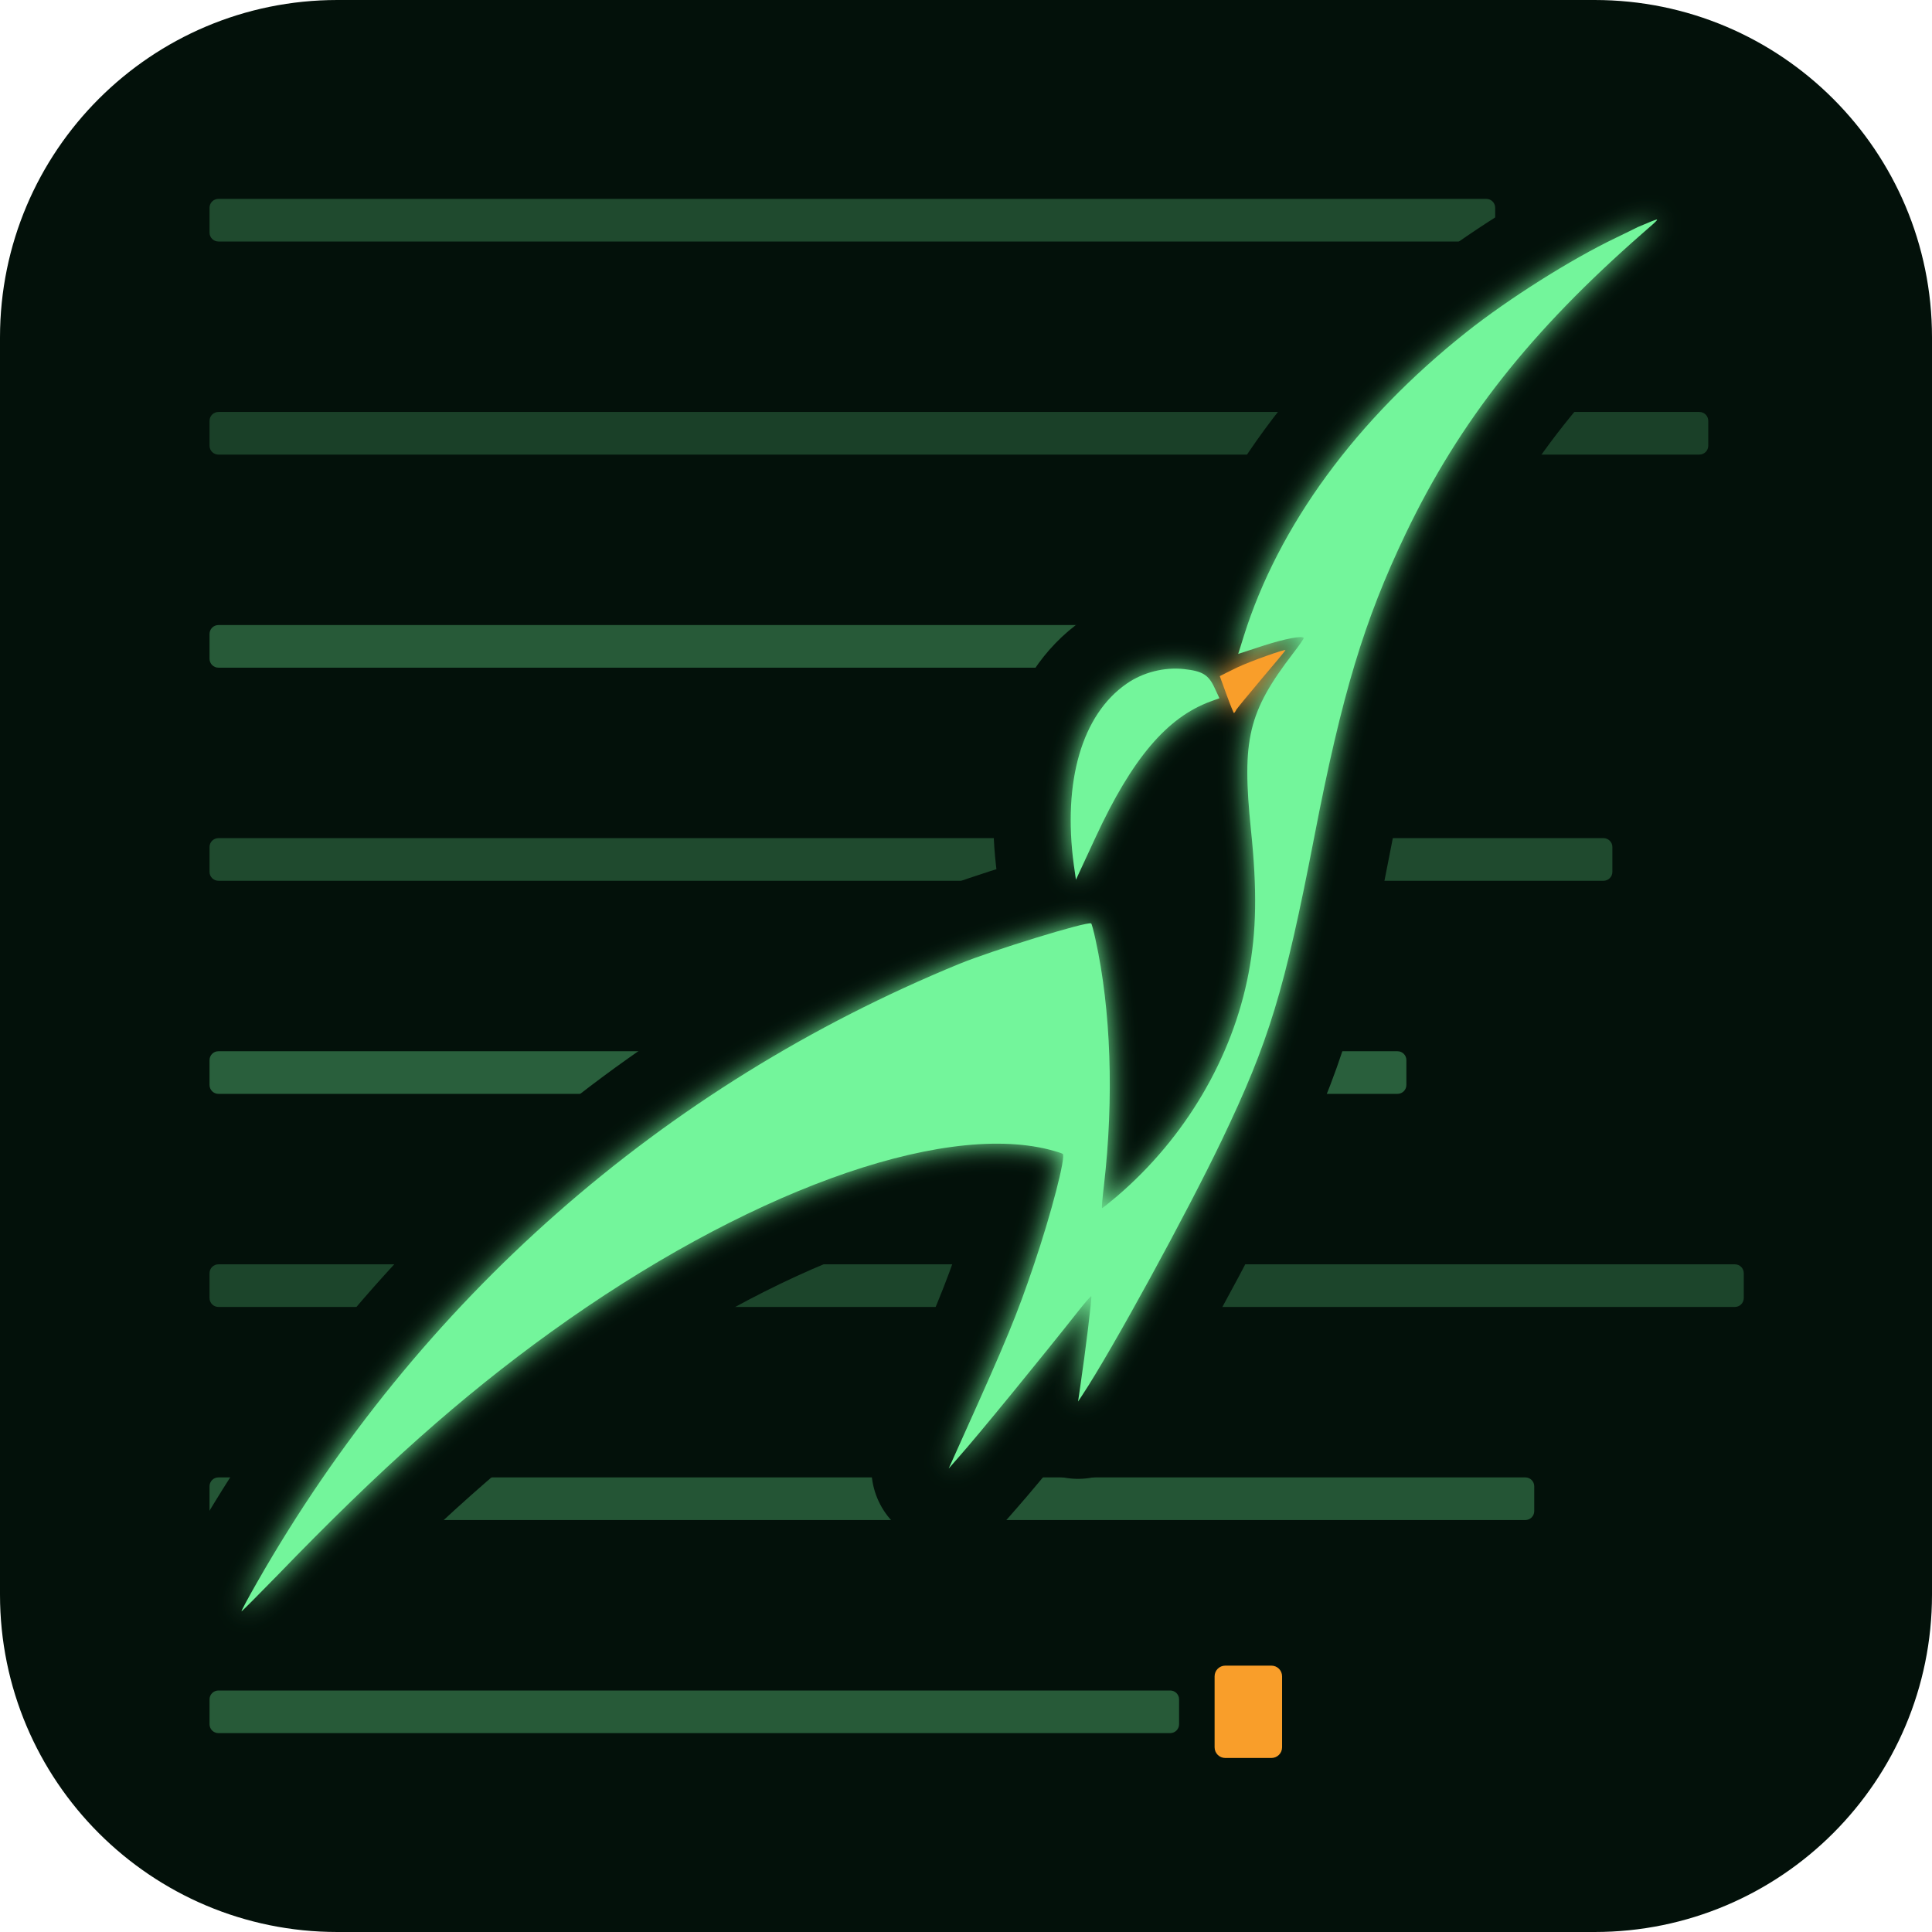
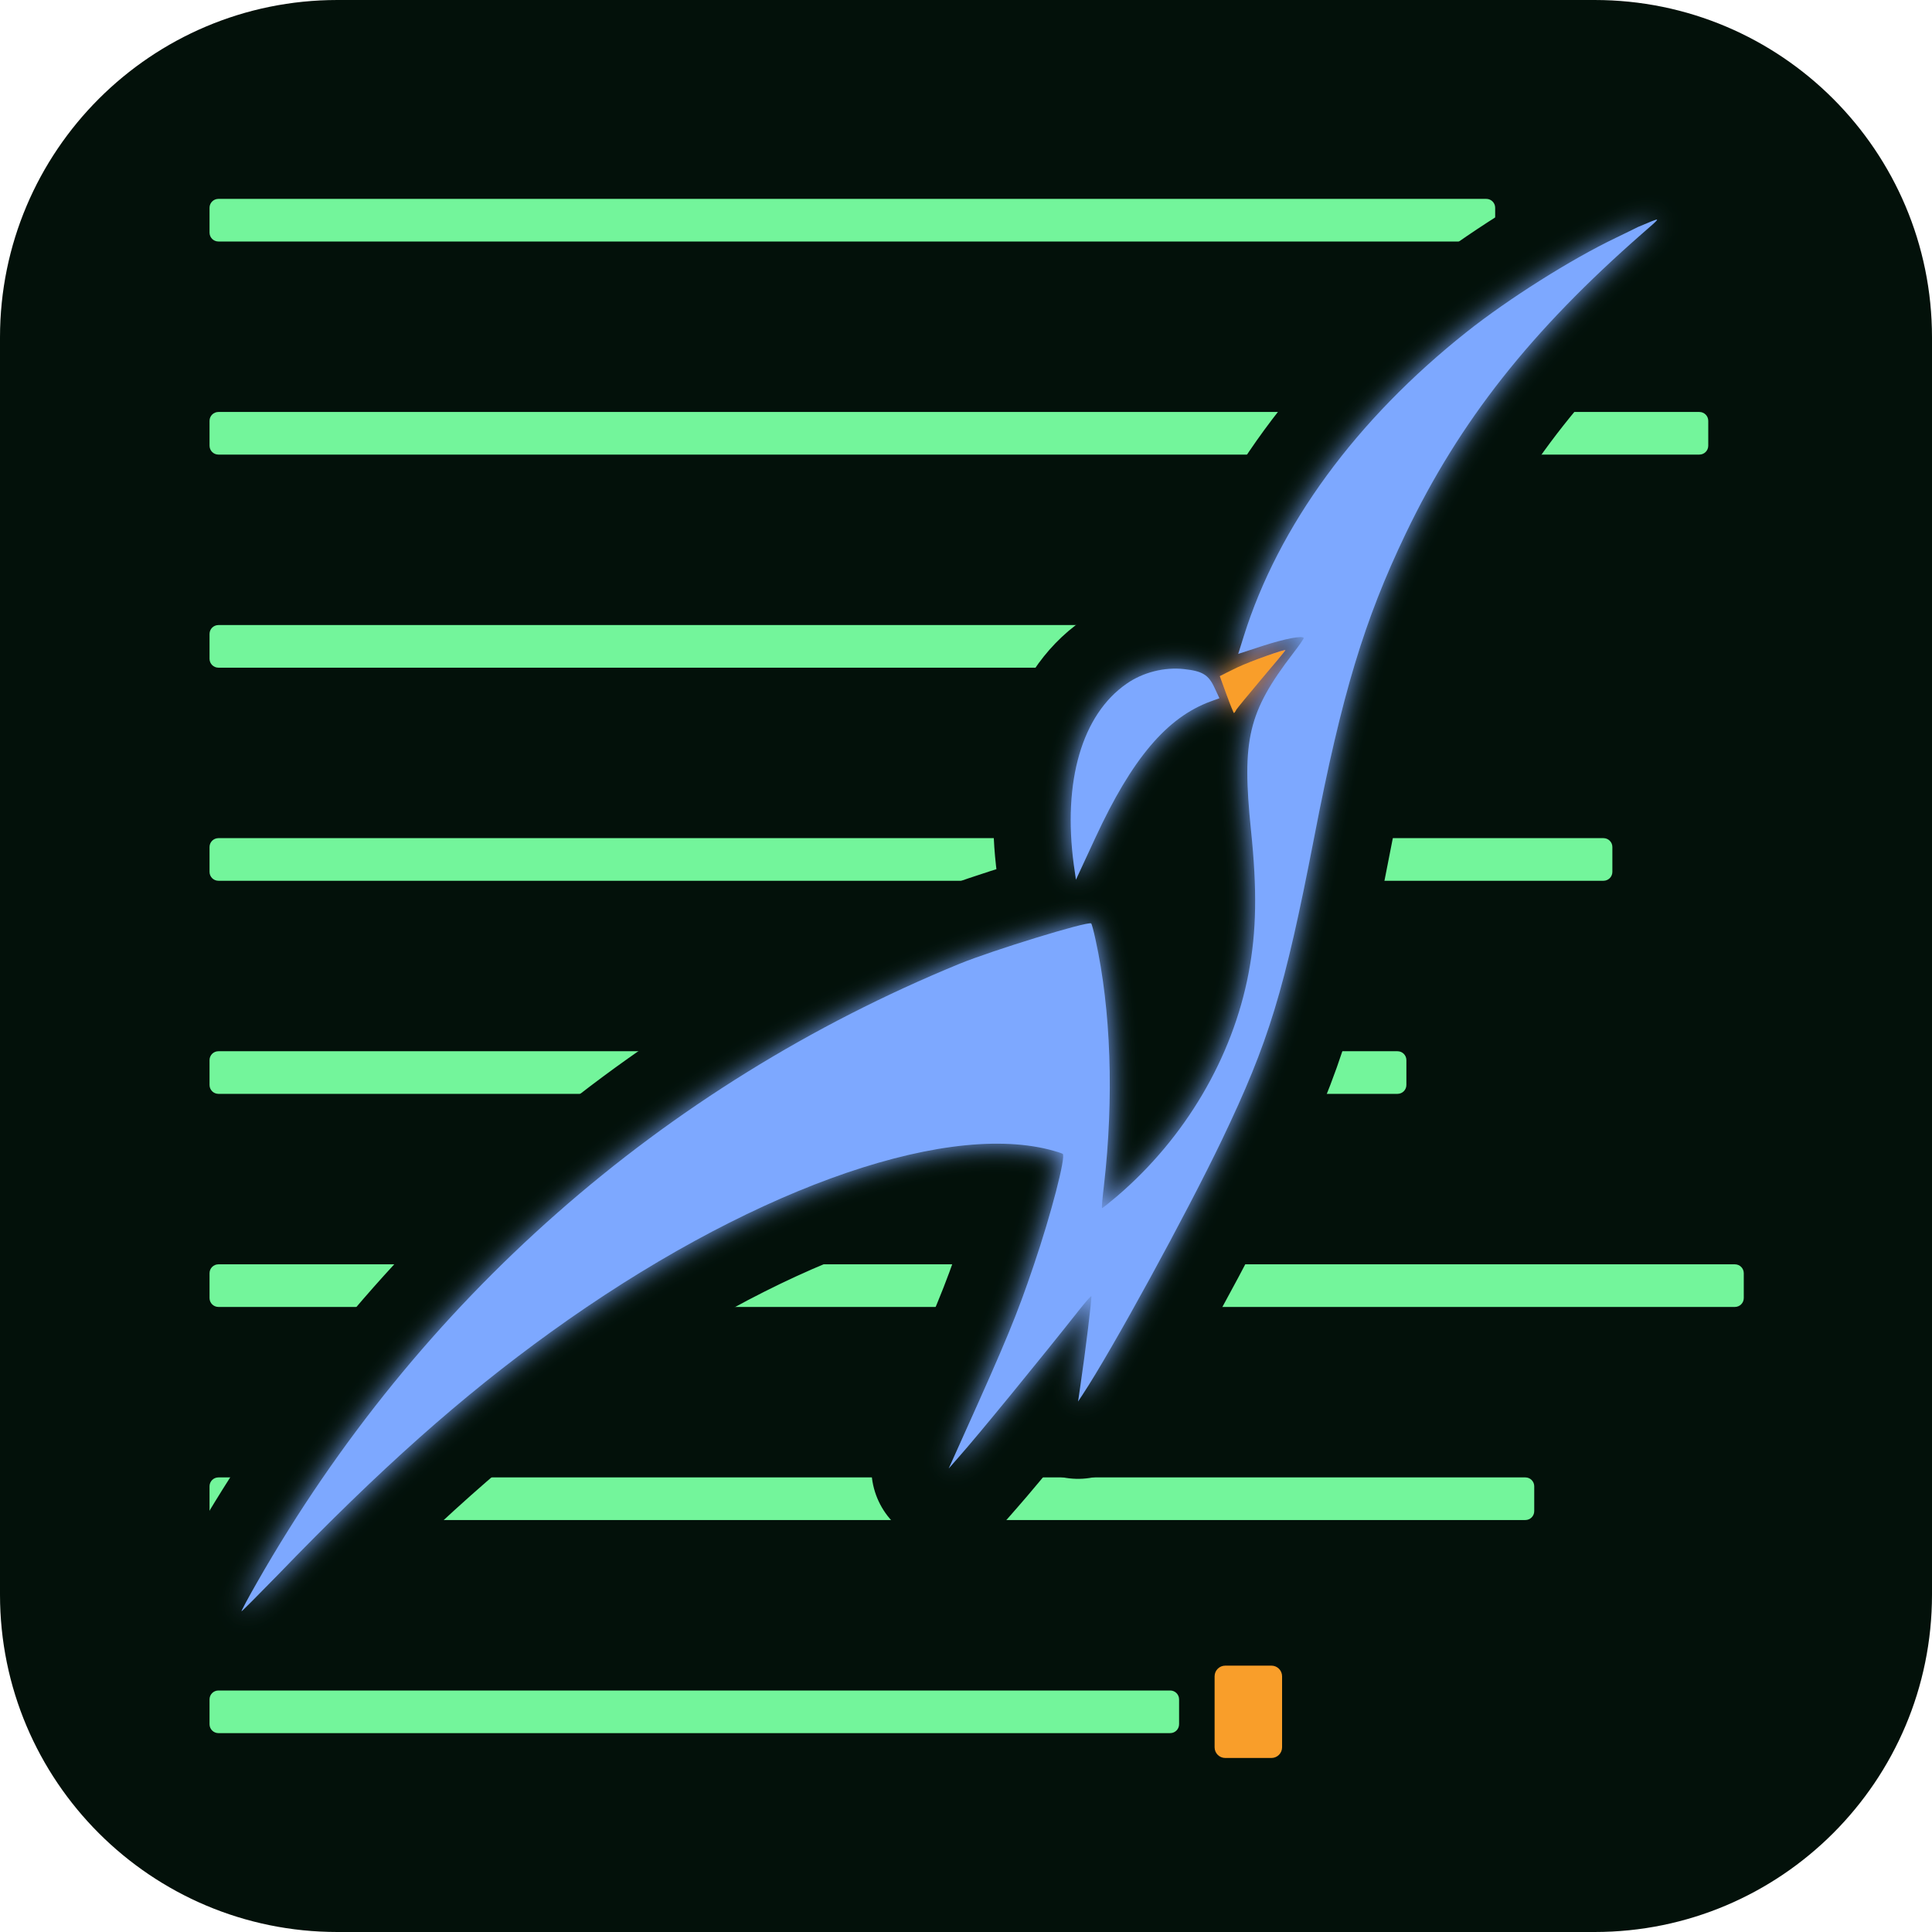
<svg xmlns="http://www.w3.org/2000/svg" xmlns:xlink="http://www.w3.org/1999/xlink" viewBox="0 0 1088 1088" width="1088" height="1088" role="img" aria-labelledby="title description">
  <defs>
    <g id="tern-shape">
      <path d="M10585 5604c-16-2-79-9-140-15-289-28-711-120-1005-218-780-260-1415-685-1825-1221l-65-85 153-5c135-5 238-22 237-39-1-3-39-31-87-61-365-233-454-369-584-884-85-340-172-567-298-778-256-430-674-774-1161-957-58-21-106-38-108-36-2 2 23 56 56 121 229 458 388 947 443 1361 7 51 11 95 8 97-19 20-597 49-799 41-1871-75-3631-763-5072-1983-82-69-146-127-145-129 2-2 124 56 272 127 772 377 1360 610 1975 784 1328 376 2542 378 3090 6 32-22 62-45 65-50 13-21-182-305-379-550-192-240-301-359-731-800l-140-144 80 44c141 76 639 372 955 567 46 28 86 50 88 48 4-4-144-295-239-470l-43-80 39 29c248 184 930 784 1269 1116 452 443 637 688 1106 1470 438 731 706 1088 1106 1480 519 508 1088 859 1891 1170 128 49 128 49 73 48-30-1-68-3-85-4z" />
      <path d="M6880 4124c-305-80-544-406-649-885l-18-86 191 192c357 359 630 515 902 515h53l-6 68c-7 82-33 114-128 161-104 52-233 65-345 35z" />
    </g>
    <path id="tern-beak" d="M7520 3993c-19-2-53-5-75-8l-40-5v-115c0-63 2-115 4-115 3 0 12 6 20 14 9 7 97 59 196 116 99 56 184 106 190 111 8 8-213 10-295 2z" />
    <filter id="glow" x="-30%" y="-30%" width="160%" height="160%">
      <feGaussianBlur stdDeviation="7" result="blur" />
      <feMerge>
        <feMergeNode in="blur" />
        <feMergeNode in="SourceGraphic" />
      </feMerge>
    </filter>
  </defs>
  <rect width="1088" height="1088" rx="190" fill="#03110A" />
  <g fill="#73F59B">
-     <rect x="118" y="112" width="724" height="24" rx="5" opacity=".25" />
-     <rect x="118" y="232" width="844" height="24" rx="5" opacity=".21" />
-     <rect x="118" y="352" width="612" height="24" rx="5" opacity=".32" />
-     <rect x="118" y="472" width="790" height="24" rx="5" opacity=".25" />
-     <rect x="118" y="592" width="674" height="24" rx="5" opacity=".34" />
-     <rect x="118" y="712" width="864" height="24" rx="5" opacity=".23" />
-     <rect x="118" y="832" width="746" height="24" rx="5" opacity=".30" />
-     <rect x="118" y="952" width="546" height="24" rx="5" opacity=".32" />
+     <rect x="118" y="112" width="724" height="24" rx="5" />
+     <rect x="118" y="232" width="844" height="24" rx="5" />
+     <rect x="118" y="352" width="612" height="24" rx="5" />
+     <rect x="118" y="472" width="790" height="24" rx="5" />
+     <rect x="118" y="592" width="674" height="24" rx="5" />
+     <rect x="118" y="712" width="864" height="24" rx="5" />
+     <rect x="118" y="832" width="746" height="24" rx="5" />
+     <rect x="118" y="952" width="546" height="24" rx="5" />
  </g>
  <rect x="684" y="938" width="38" height="52" rx="6" fill="#F99E2A" />
  <path d="M644 385c44 7 70 47 67 107-4 76-38 142-106 198 20-79 21-146 7-202-12-49-8-88 32-103z" fill="#03110A" stroke="#03110A" stroke-width="42" stroke-linejoin="round" />
  <g transform="translate(544 544) scale(.82) translate(-544 -544)">
    <g transform="translate(544 544) scale(1.18) rotate(-20) translate(-544 -544)">
      <g transform="translate(0 254)">
        <g transform="translate(0 580) scale(.1 -.1)">
          <use xlink:href="#tern-shape" fill="#03110A" stroke="#03110A" stroke-width="900" stroke-linejoin="round" />
          <use xlink:href="#tern-beak" fill="#03110A" stroke="#03110A" stroke-width="900" stroke-linejoin="round" />
        </g>
      </g>
    </g>
  </g>
  <g filter="url(#glow)">
    <g transform="translate(544 544) scale(.82) translate(-544 -544)">
      <g transform="translate(544 544) scale(1.18) rotate(-20) translate(-544 -544)">
        <g transform="translate(0 254)">
          <g transform="translate(0 580) scale(.1 -.1)">
-             <use xlink:href="#tern-shape" fill="#73F59B" />
+             <use xlink:href="#tern-shape" fill="#7DA8FF" />
            <use xlink:href="#tern-beak" fill="#F99E2A" />
          </g>
        </g>
      </g>
    </g>
  </g>
</svg>
